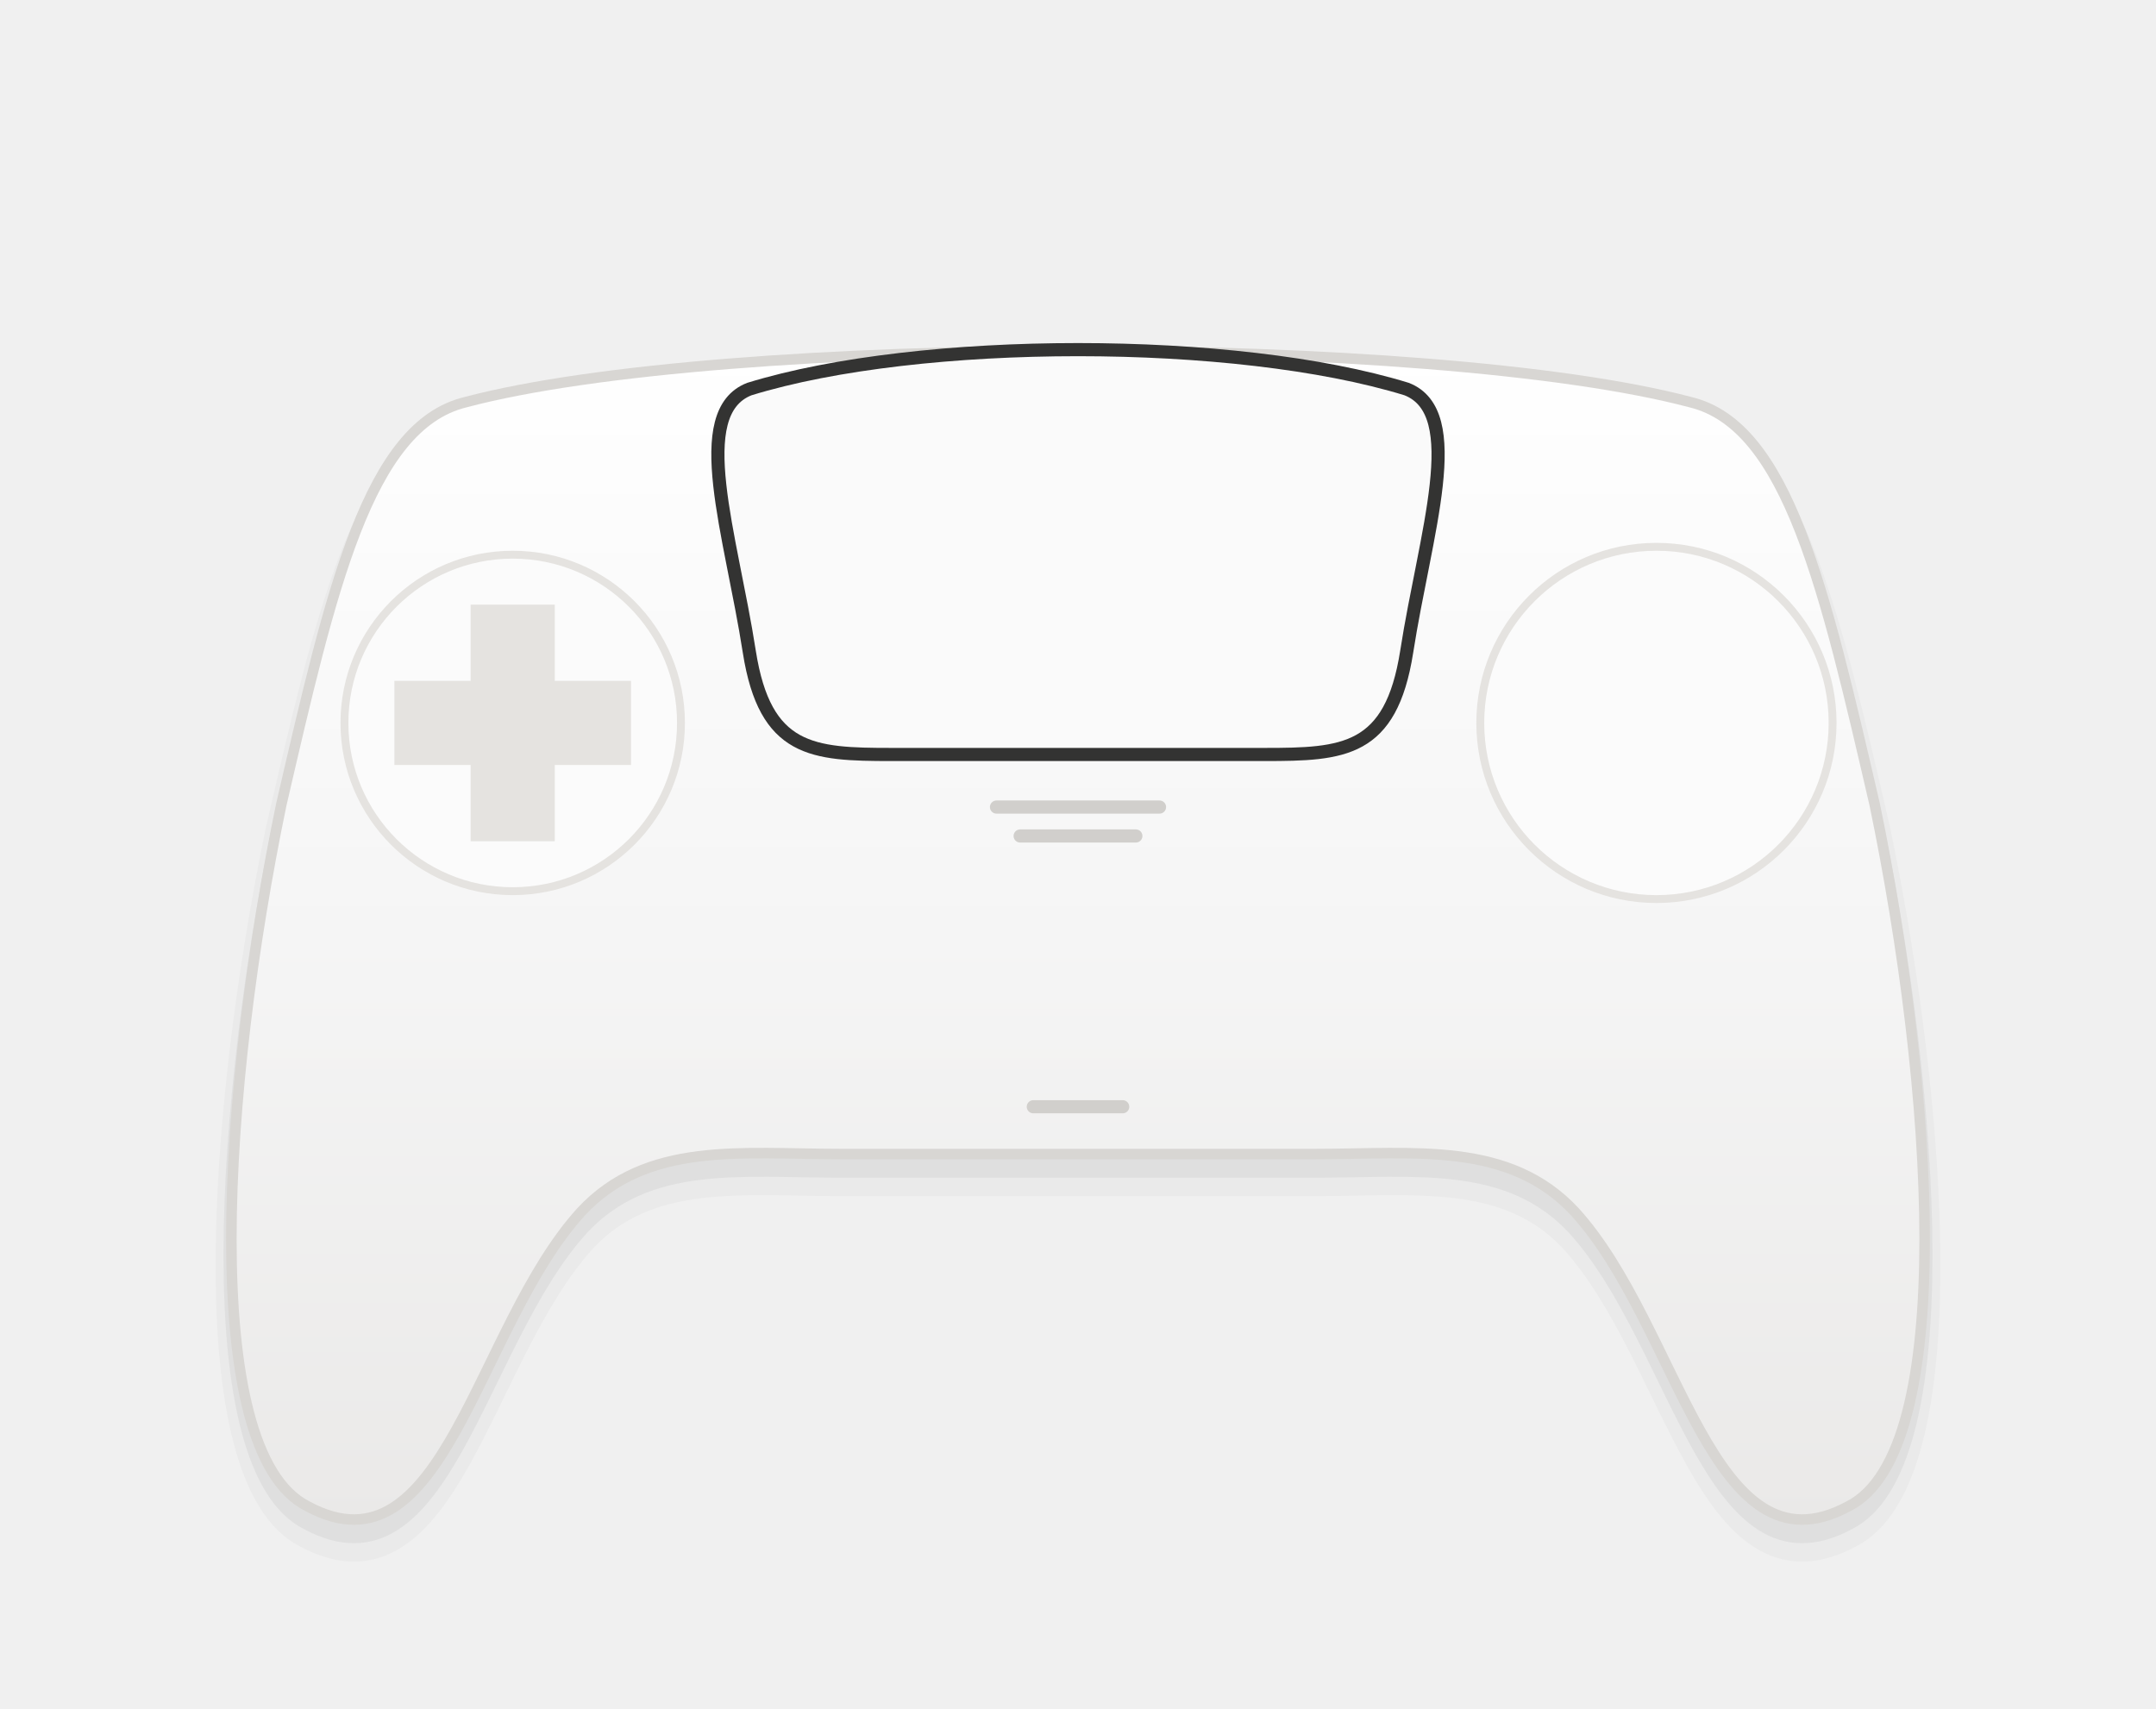
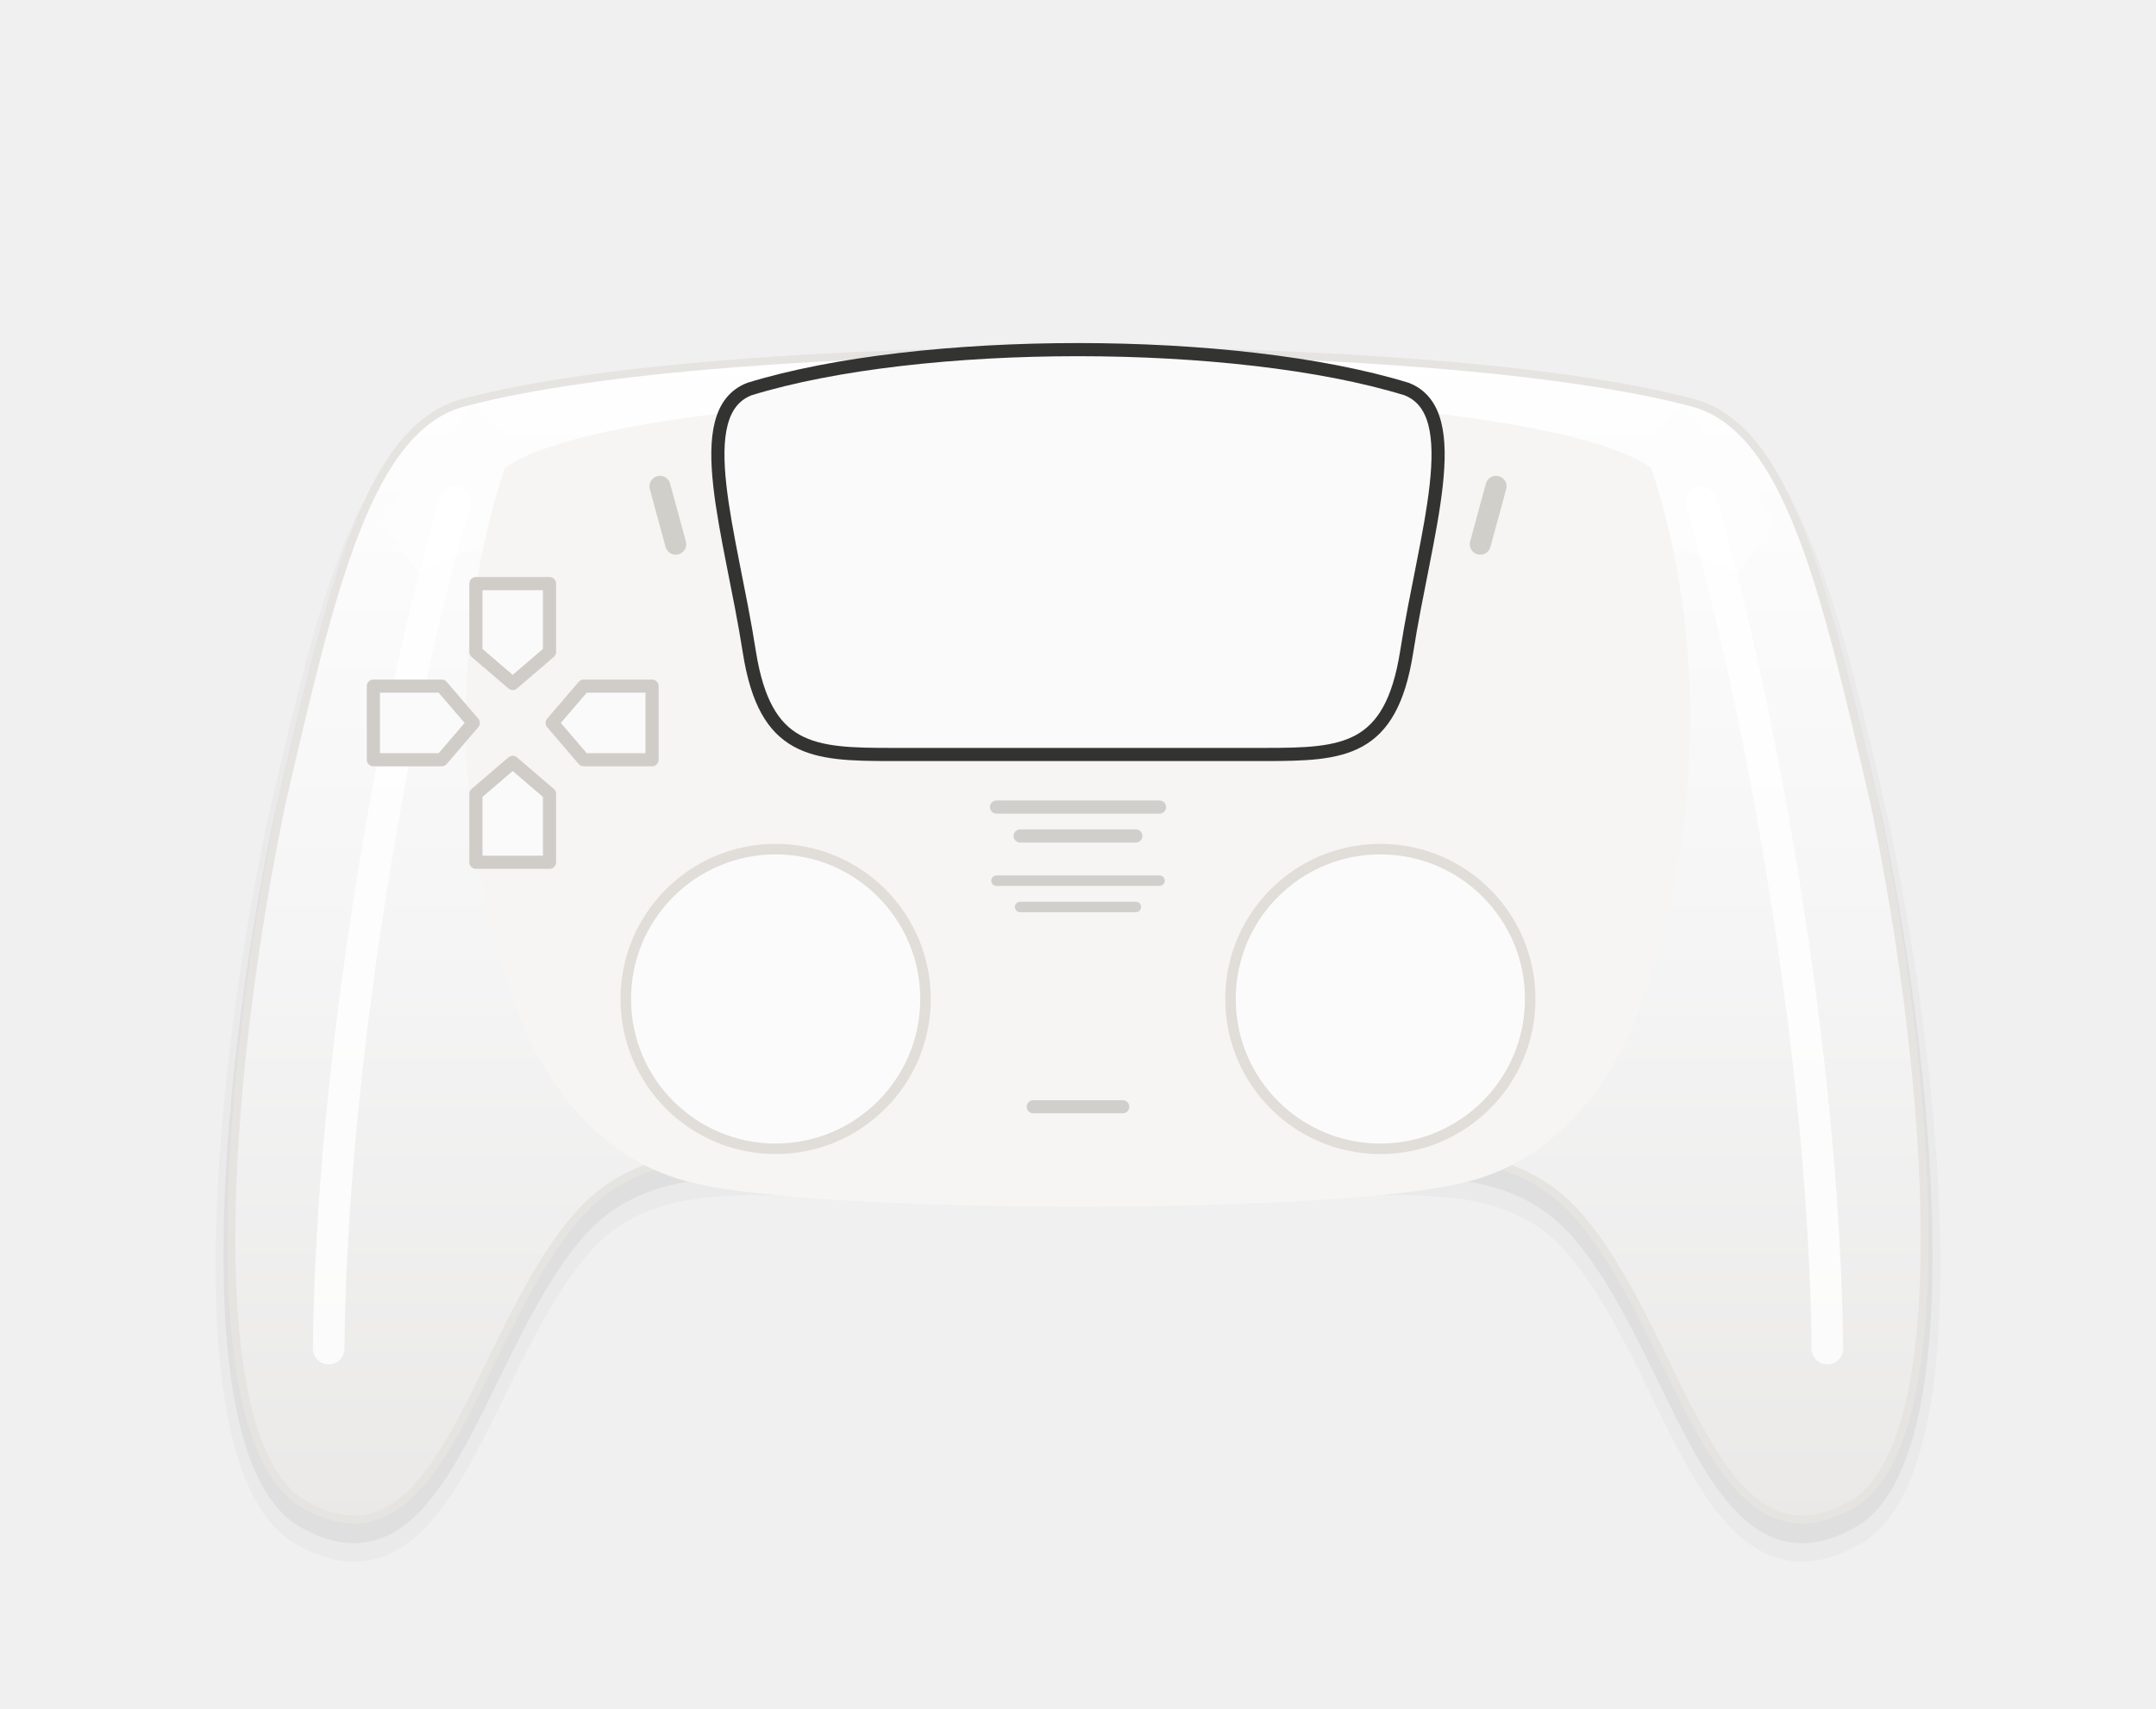
<svg xmlns="http://www.w3.org/2000/svg" xmlns:xlink="http://www.w3.org/1999/xlink" width="820" height="650" viewBox="0 0 820 650">
  <defs>
    <linearGradient id="shell" x1="0" y1="0" x2="0" y2="1">
      <stop stop-color="#fff" />
      <stop offset=".5" stop-color="#f5f5f5" />
      <stop offset="1" stop-color="#eae9e8" />
    </linearGradient>
    <path id="body" d="M177 153C140 162 126 224 107 306C85 412 75 552 117 573C169 601 181 505 221 461C246 434 282 439 320 439H500C538 439 574 434 599 461C639 505 651 601 703 573C745 552 735 412 713 306C694 224 680 162 643 153C545 127 275 127 177 153Z" />
  </defs>
  <use xlink:href="#body" transform="translate(0 10)" fill="#000" stroke="#000" stroke-width="12" opacity=".025" />
  <use xlink:href="#body" transform="translate(0 6)" fill="#000" stroke="#000" stroke-width="6" opacity=".05" />
-   <use xlink:href="#body" fill="url(#shell)" stroke="#d8d6d3" stroke-width="4" />
+   <use xlink:href="#body" fill="url(#shell)" stroke="#e6e4e1" stroke-width="3" />
+   <path d="M180 154L145 198L159 218L219 191M640 154L675 198L661 218L601 191" fill="#fdfdfd" />
+   <path d="M192 178C170 244 174 319 194 377C205 411 228 442 264 450C312 462 508 462 556 450C592 442 615 411 626 377C646 319 650 244 628 178C576 141 244 141 192 178Z" fill="#f6f5f3" />
+   <path d="M173 191C150 269 126 405 125 513M647 191C670 269 694 405 695 513" fill="none" stroke="#fff" stroke-width="12" stroke-linecap="round" opacity=".8" />
  <path d="M285 148C350 128 470 128 535 148C558 157 542 203 535 248C529 286 511 287 481 287H339C309 287 291 286 285 248C278 203 262 157 285 148Z" fill="#fafafa" stroke="#333332" stroke-width="5" />
  <path d="M379 307H441M388 318H432M393 421H427" stroke="#d1cfcc" stroke-width="5" stroke-linecap="round" />
-   <g fill="#fbfbfb" stroke="#e5e3e0" stroke-width="3">
-     <circle cx="195" cy="275" r="64" />
-     <circle cx="630" cy="275" r="67" />
+   <g fill="#fbfbfb" stroke="#e1ded9" stroke-width="4">
+     <circle cx="295" cy="380" r="57" />
+     <circle cx="525" cy="380" r="57" />
  </g>
-   <path d="M179 230H211V259H240V291H211V320H179V291H150V259H179Z" fill="#e5e3e0" />
+   <g fill="#fafafa" stroke="#d0cdc8" stroke-width="5" stroke-linejoin="round">
+     <path d="M181 222H209V248L195 260L181 248Z" />
+     <path d="M181 328H209V302L195 290L181 302Z" />
+     <path d="M142 261V289H168L180 275L168 261Z" />
+     <path d="M248 261V289H222L210 275L222 261Z" />
+   </g>
+   <path d="M251 185L257 207M569 185L563 207" stroke="#d1cfca" stroke-width="8" stroke-linecap="round" />
+   <path d="M379 335H441M388 345H432" stroke="#d1cfcc" stroke-width="4" stroke-linecap="round" />
</svg>
